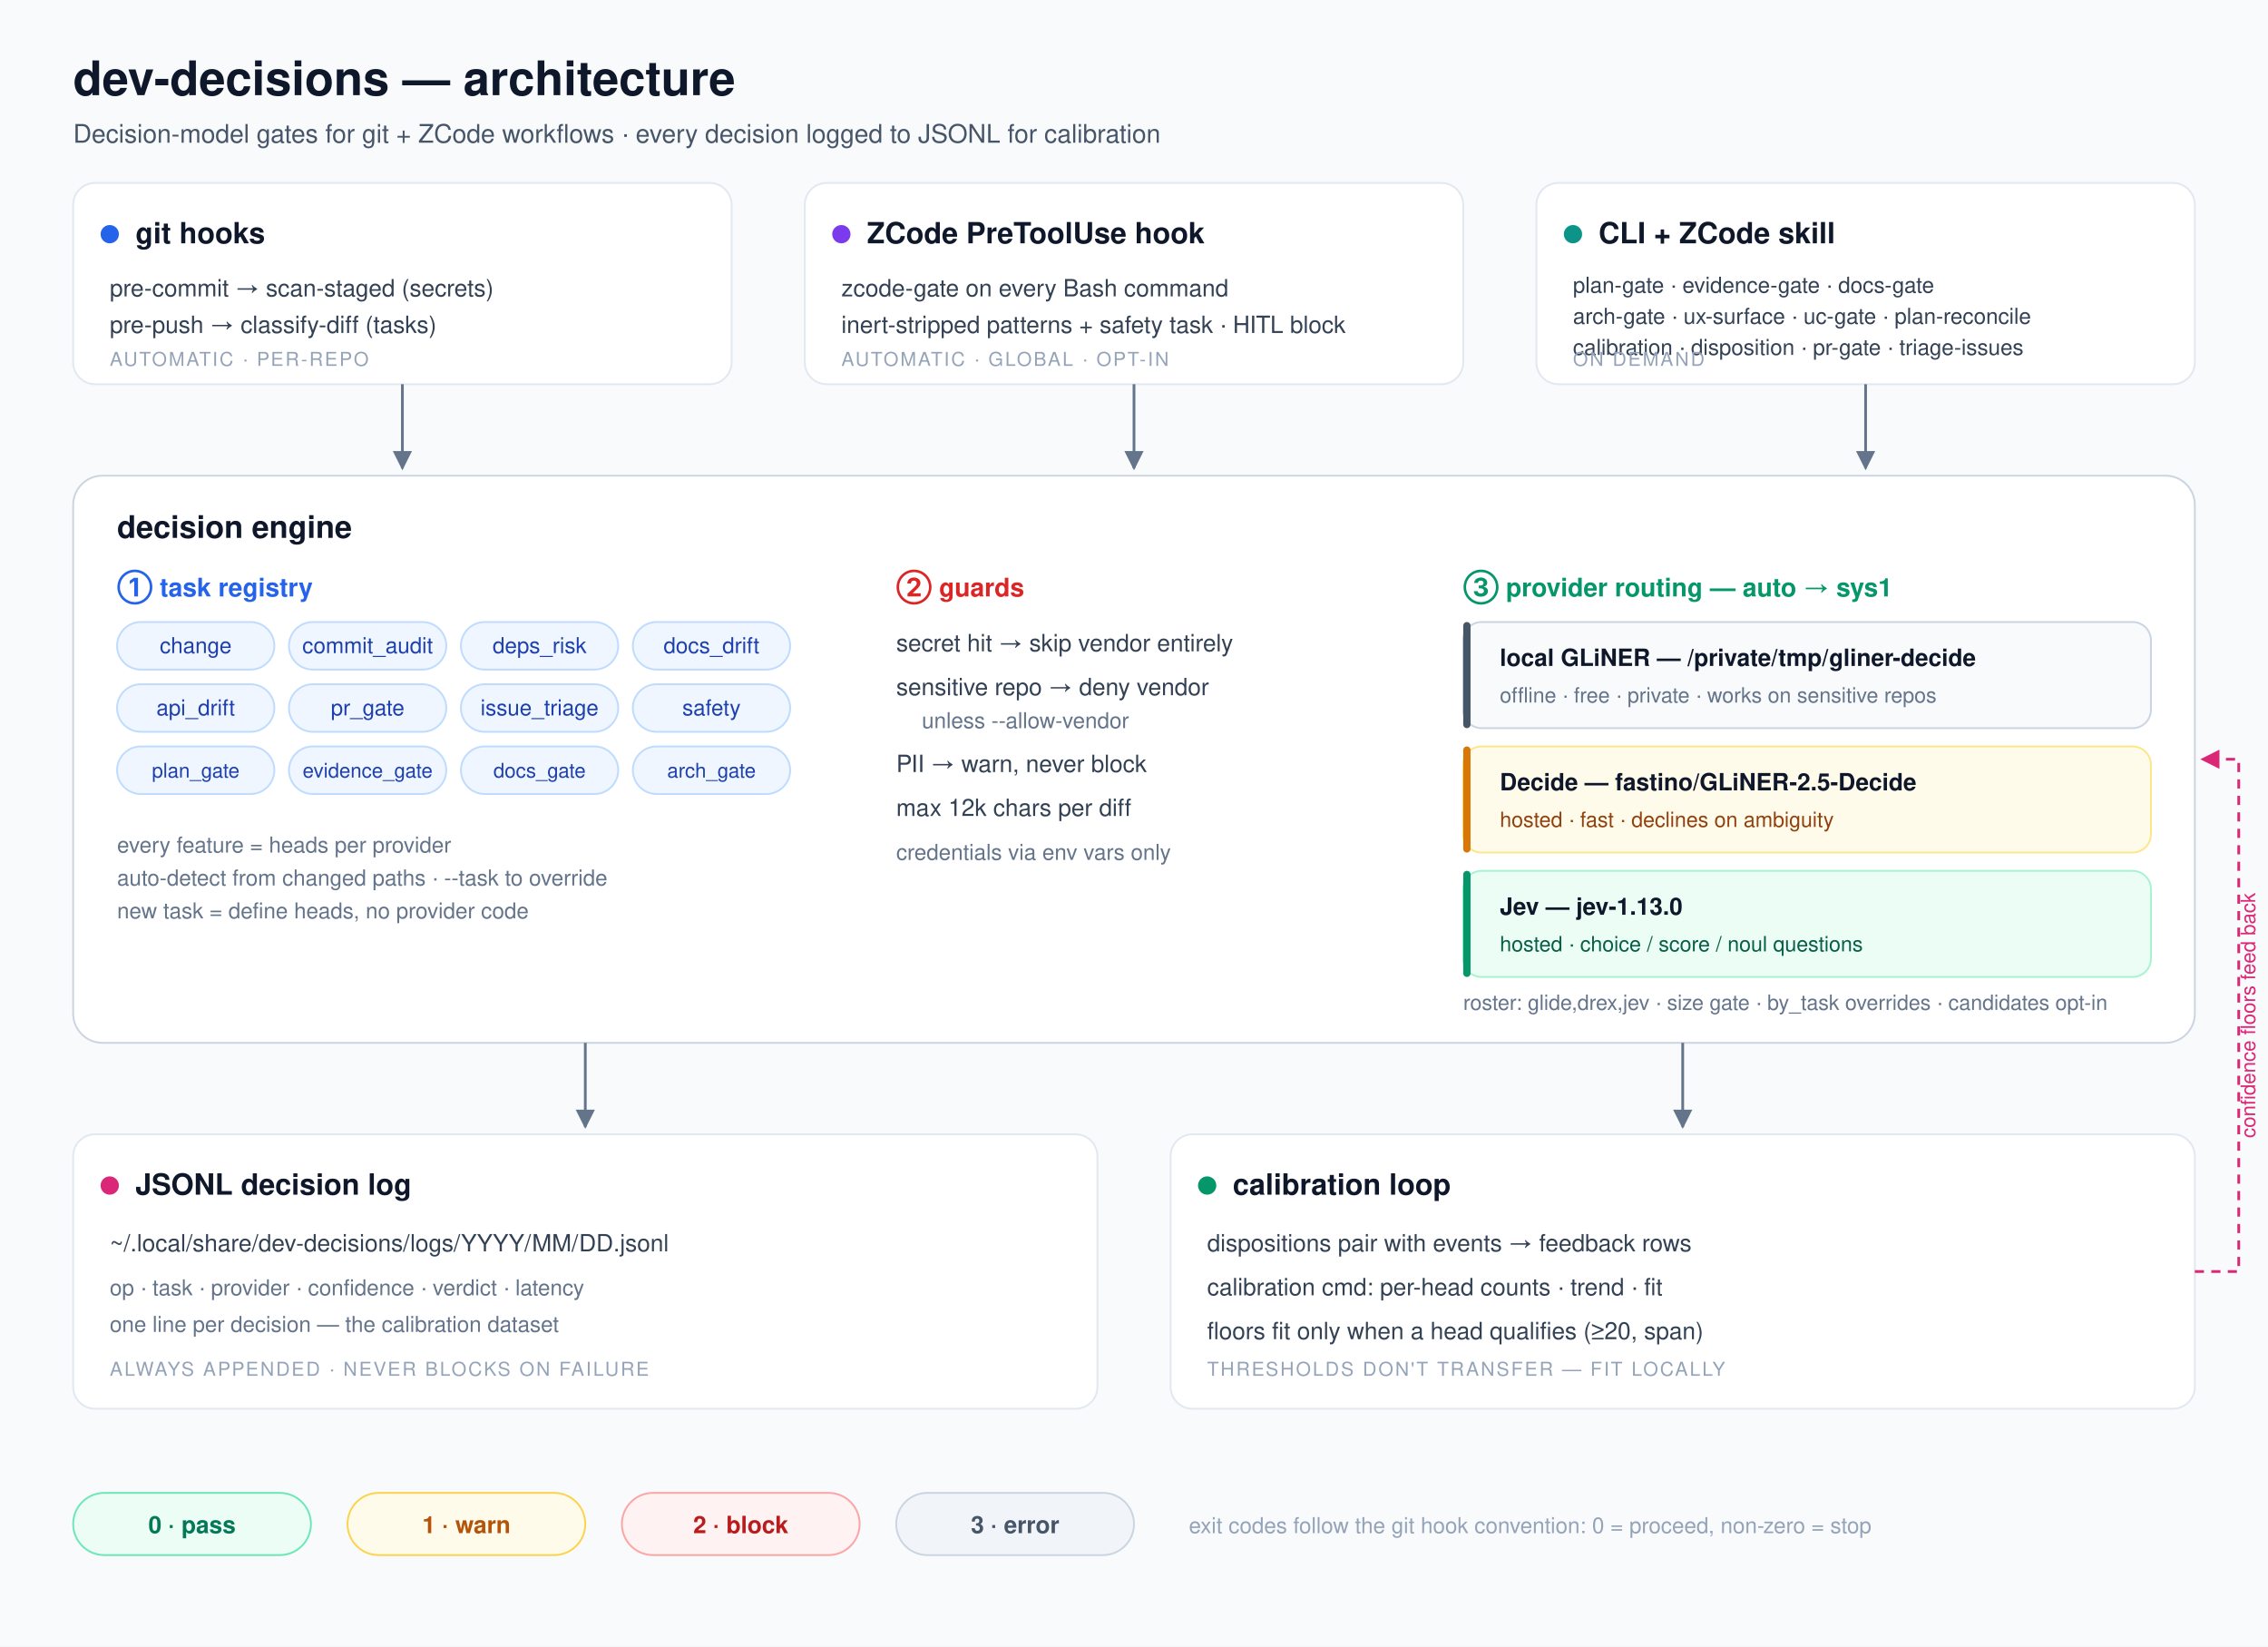
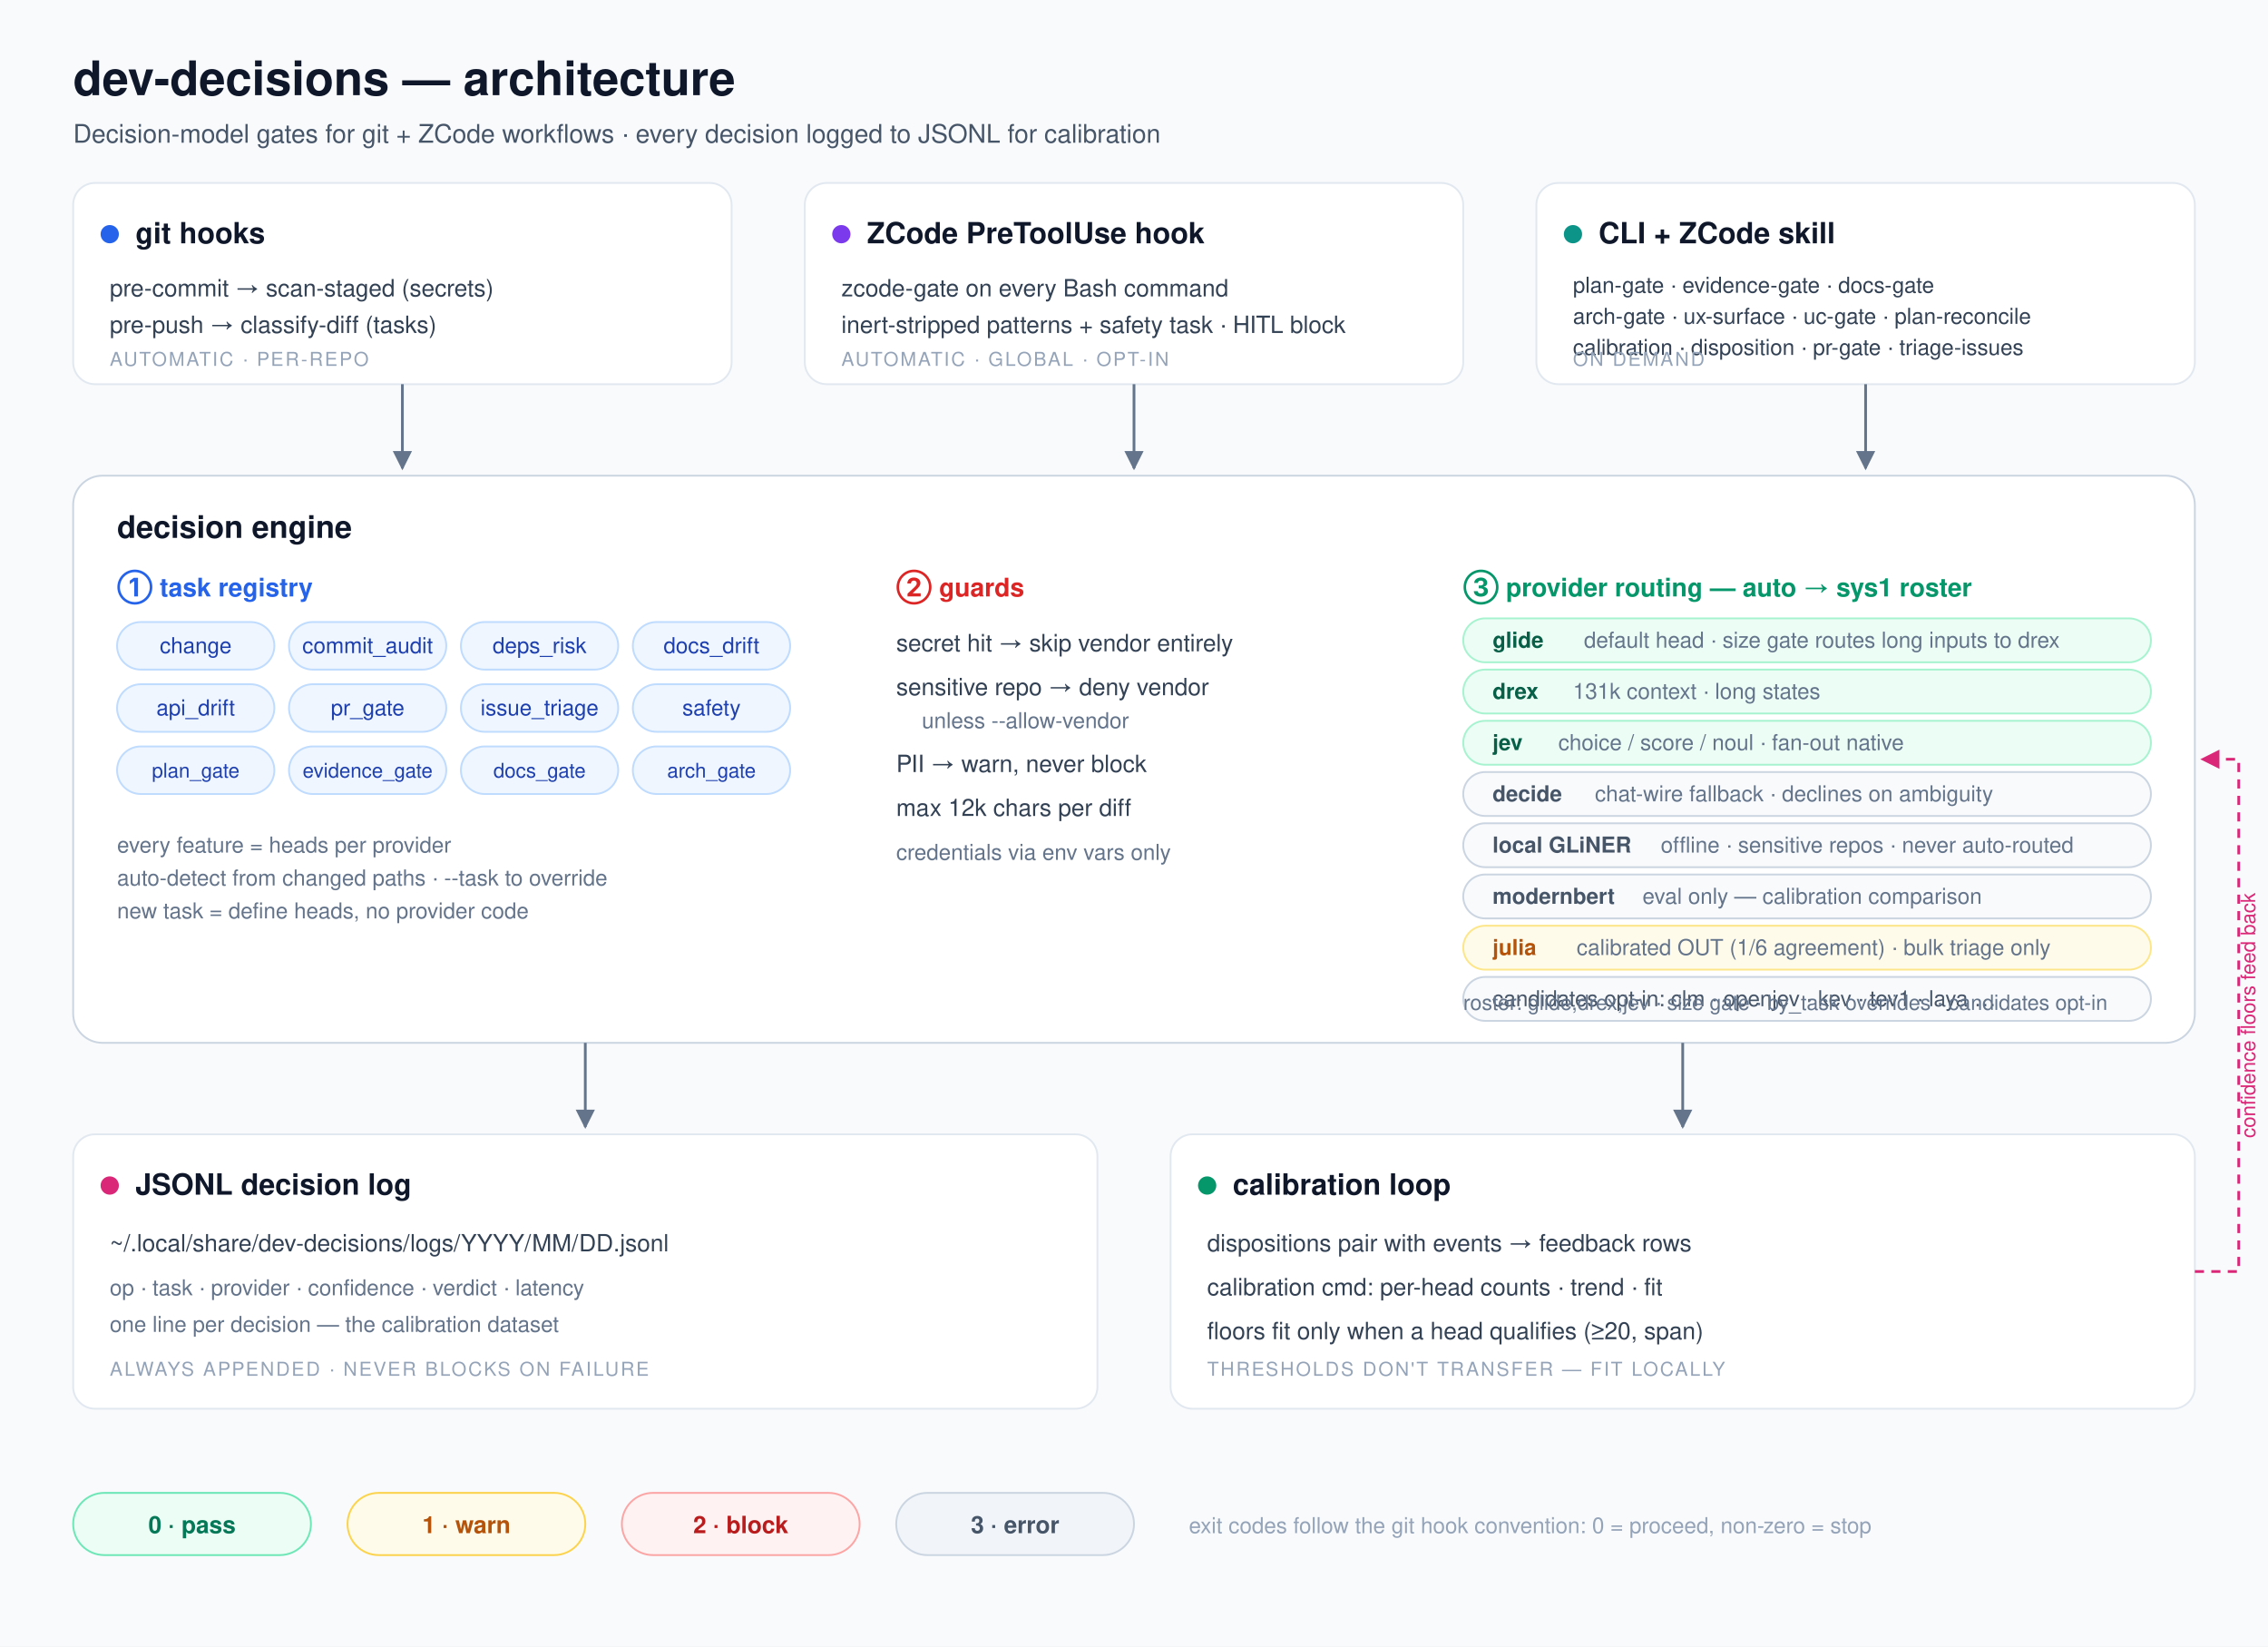
<svg xmlns="http://www.w3.org/2000/svg" viewBox="0 0 1240 900" font-family="-apple-system, 'Segoe UI', Helvetica, Arial, sans-serif">
  <defs>
    <marker id="arr" viewBox="0 0 10 10" refX="9" refY="5" markerWidth="7" markerHeight="7" orient="auto-start-reverse">
      <path d="M 0 0 L 10 5 L 0 10 z" fill="#64748b" />
    </marker>
    <marker id="arrPink" viewBox="0 0 10 10" refX="9" refY="5" markerWidth="7" markerHeight="7" orient="auto-start-reverse">
      <path d="M 0 0 L 10 5 L 0 10 z" fill="#db2777" />
    </marker>
  </defs>
  <rect width="1240" height="900" fill="#f8fafc" />
  <text x="40" y="52" font-size="26" font-weight="700" fill="#0f172a">dev-decisions — architecture</text>
  <text x="40" y="78" font-size="14" fill="#475569">Decision-model gates for git + ZCode workflows · every decision logged to JSONL for calibration</text>
  <rect x="40" y="100" width="360" height="110" rx="12" fill="#ffffff" stroke="#e2e8f0" />
  <circle cx="60" cy="128" r="5" fill="#2563eb" />
  <text x="74" y="133" font-size="16" font-weight="700" fill="#0f172a">git hooks</text>
  <text x="60" y="162" font-size="13" fill="#334155">pre-commit → scan-staged (secrets)</text>
  <text x="60" y="182" font-size="13" fill="#334155">pre-push → classify-diff (tasks)</text>
  <text x="60" y="200" font-size="10.5" fill="#94a3b8" letter-spacing="1">AUTOMATIC · PER-REPO</text>
  <rect x="440" y="100" width="360" height="110" rx="12" fill="#ffffff" stroke="#e2e8f0" />
  <circle cx="460" cy="128" r="5" fill="#7c3aed" />
  <text x="474" y="133" font-size="16" font-weight="700" fill="#0f172a">ZCode PreToolUse hook</text>
  <text x="460" y="162" font-size="13" fill="#334155">zcode-gate on every Bash command</text>
  <text x="460" y="182" font-size="13" fill="#334155">inert-stripped patterns + safety task · HITL block</text>
  <text x="460" y="200" font-size="10.5" fill="#94a3b8" letter-spacing="1">AUTOMATIC · GLOBAL · OPT-IN</text>
  <rect x="840" y="100" width="360" height="110" rx="12" fill="#ffffff" stroke="#e2e8f0" />
  <circle cx="860" cy="128" r="5" fill="#0d9488" />
  <text x="874" y="133" font-size="16" font-weight="700" fill="#0f172a">CLI + ZCode skill</text>
  <text x="860" y="160" font-size="12" fill="#334155">plan-gate · evidence-gate · docs-gate</text>
  <text x="860" y="177" font-size="12" fill="#334155">arch-gate · ux-surface · uc-gate · plan-reconcile</text>
  <text x="860" y="194" font-size="12" fill="#334155">calibration · disposition · pr-gate · triage-issues</text>
  <text x="860" y="200" font-size="10.5" fill="#94a3b8" letter-spacing="1">ON DEMAND</text>
  <line x1="220" y1="210" x2="220" y2="256" stroke="#64748b" stroke-width="1.5" marker-end="url(#arr)" />
  <line x1="620" y1="210" x2="620" y2="256" stroke="#64748b" stroke-width="1.5" marker-end="url(#arr)" />
  <line x1="1020" y1="210" x2="1020" y2="256" stroke="#64748b" stroke-width="1.5" marker-end="url(#arr)" />
  <rect x="40" y="260" width="1160" height="310" rx="16" fill="#ffffff" stroke="#cbd5e1" />
  <text x="64" y="294" font-size="17" font-weight="700" fill="#0f172a">decision engine</text>
  <text x="64" y="326" font-size="14" font-weight="700" fill="#2563eb">① task registry</text>
  <g font-size="12" fill="#1e40af">
    <rect x="64" y="340" width="86" height="26" rx="13" fill="#eff6ff" stroke="#bfdbfe" />
    <text x="107" y="357" text-anchor="middle">change</text>
    <rect x="158" y="340" width="86" height="26" rx="13" fill="#eff6ff" stroke="#bfdbfe" />
    <text x="201" y="357" text-anchor="middle">commit_audit</text>
    <rect x="252" y="340" width="86" height="26" rx="13" fill="#eff6ff" stroke="#bfdbfe" />
    <text x="295" y="357" text-anchor="middle">deps_risk</text>
    <rect x="346" y="340" width="86" height="26" rx="13" fill="#eff6ff" stroke="#bfdbfe" />
    <text x="389" y="357" text-anchor="middle">docs_drift</text>
    <rect x="64" y="374" width="86" height="26" rx="13" fill="#eff6ff" stroke="#bfdbfe" />
    <text x="107" y="391" text-anchor="middle">api_drift</text>
    <rect x="158" y="374" width="86" height="26" rx="13" fill="#eff6ff" stroke="#bfdbfe" />
    <text x="201" y="391" text-anchor="middle">pr_gate</text>
    <rect x="252" y="374" width="86" height="26" rx="13" fill="#eff6ff" stroke="#bfdbfe" />
    <text x="295" y="391" text-anchor="middle">issue_triage</text>
    <rect x="346" y="374" width="86" height="26" rx="13" fill="#eff6ff" stroke="#bfdbfe" />
    <text x="389" y="391" text-anchor="middle">safety</text>
    <rect x="64" y="408" width="86" height="26" rx="13" fill="#eff6ff" stroke="#bfdbfe" />
    <text x="107" y="425" text-anchor="middle" font-size="11">plan_gate</text>
    <rect x="158" y="408" width="86" height="26" rx="13" fill="#eff6ff" stroke="#bfdbfe" />
    <text x="201" y="425" text-anchor="middle" font-size="11">evidence_gate</text>
    <rect x="252" y="408" width="86" height="26" rx="13" fill="#eff6ff" stroke="#bfdbfe" />
    <text x="295" y="425" text-anchor="middle" font-size="11">docs_gate</text>
    <rect x="346" y="408" width="86" height="26" rx="13" fill="#eff6ff" stroke="#bfdbfe" />
    <text x="389" y="425" text-anchor="middle" font-size="11">arch_gate</text>
  </g>
  <text x="64" y="466" font-size="12" fill="#64748b">every feature = heads per provider</text>
  <text x="64" y="484" font-size="12" fill="#64748b">auto-detect from changed paths · --task to override</text>
  <text x="64" y="502" font-size="12" fill="#64748b">new task = define heads, no provider code</text>
  <text x="490" y="326" font-size="14" font-weight="700" fill="#dc2626">② guards</text>
  <text x="490" y="356" font-size="13" fill="#334155">secret hit → skip vendor entirely</text>
  <text x="490" y="380" font-size="13" fill="#334155">sensitive repo → deny vendor</text>
  <text x="504" y="398" font-size="12" fill="#64748b">unless --allow-vendor</text>
  <text x="490" y="422" font-size="13" fill="#334155">PII → warn, never block</text>
  <text x="490" y="446" font-size="13" fill="#334155">max 12k chars per diff</text>
  <text x="490" y="470" font-size="12" fill="#64748b">credentials via env vars only</text>
-   <text x="800" y="326" font-size="14" font-weight="700" fill="#059669">③ provider routing — auto → sys1</text>
-   <rect x="800" y="340" width="376" height="58" rx="10" fill="#f8fafc" stroke="#cbd5e1" />
-   <rect x="800" y="340" width="4" height="58" rx="2" fill="#475569" />
-   <text x="820" y="364" font-size="13" font-weight="600" fill="#0f172a">local GLiNER — /private/tmp/gliner-decide</text>
-   <text x="820" y="384" font-size="11.5" fill="#64748b">offline · free · private · works on sensitive repos</text>
-   <rect x="800" y="408" width="376" height="58" rx="10" fill="#fffbeb" stroke="#fde68a" />
-   <rect x="800" y="408" width="4" height="58" rx="2" fill="#d97706" />
-   <text x="820" y="432" font-size="13" font-weight="600" fill="#0f172a">Decide — fastino/GLiNER-2.5-Decide</text>
-   <text x="820" y="452" font-size="11.5" fill="#92400e">hosted · fast · declines on ambiguity</text>
-   <rect x="800" y="476" width="376" height="58" rx="10" fill="#ecfdf5" stroke="#a7f3d0" />
-   <rect x="800" y="476" width="4" height="58" rx="2" fill="#059669" />
-   <text x="820" y="500" font-size="13" font-weight="600" fill="#0f172a">Jev — jev-1.13.0</text>
-   <text x="820" y="520" font-size="11.5" fill="#065f46">hosted · choice / score / noul questions</text>
+   <text x="800" y="326" font-size="14" font-weight="700" fill="#059669">③ provider routing — auto → sys1 roster</text>
+   <g font-size="12">
+     <rect x="800" y="338" width="376" height="24" rx="12" fill="#ecfdf5" stroke="#a7f3d0" />
+     <text x="816" y="354" fill="#065f46" font-weight="600">glide</text>
+     <text x="866" y="354" fill="#64748b">default head · size gate routes long inputs to drex</text>
+     <rect x="800" y="366" width="376" height="24" rx="12" fill="#ecfdf5" stroke="#a7f3d0" />
+     <text x="816" y="382" fill="#065f46" font-weight="600">drex</text>
+     <text x="860" y="382" fill="#64748b">131k context · long states</text>
+     <rect x="800" y="394" width="376" height="24" rx="12" fill="#ecfdf5" stroke="#a7f3d0" />
+     <text x="816" y="410" fill="#065f46" font-weight="600">jev</text>
+     <text x="852" y="410" fill="#64748b">choice / score / noul · fan-out native</text>
+     <rect x="800" y="422" width="376" height="24" rx="12" fill="#f8fafc" stroke="#cbd5e1" />
+     <text x="816" y="438" fill="#475569" font-weight="600">decide</text>
+     <text x="872" y="438" fill="#64748b">chat-wire fallback · declines on ambiguity</text>
+     <rect x="800" y="450" width="376" height="24" rx="12" fill="#f8fafc" stroke="#cbd5e1" />
+     <text x="816" y="466" fill="#475569" font-weight="600">local GLiNER</text>
+     <text x="908" y="466" fill="#64748b">offline · sensitive repos · never auto-routed</text>
+     <rect x="800" y="478" width="376" height="24" rx="12" fill="#f8fafc" stroke="#cbd5e1" />
+     <text x="816" y="494" fill="#475569" font-weight="600">modernbert</text>
+     <text x="898" y="494" fill="#64748b">eval only — calibration comparison</text>
+     <rect x="800" y="506" width="376" height="24" rx="12" fill="#fffbeb" stroke="#fde68a" />
+     <text x="816" y="522" fill="#b45309" font-weight="600">julia</text>
+     <text x="862" y="522" fill="#64748b">calibrated OUT (1/6 agreement) · bulk triage only</text>
+     <rect x="800" y="534" width="376" height="24" rx="12" fill="#f8fafc" stroke="#cbd5e1" />
+     <text x="816" y="550" fill="#475569">candidates opt-in: clm · openjev · kev · tev1 · laya …</text>
+   </g>
  <text x="800" y="552" font-size="11.5" fill="#64748b">roster: glide,drex,jev · size gate · by_task overrides · candidates opt-in</text>
  <line x1="320" y1="570" x2="320" y2="616" stroke="#64748b" stroke-width="1.5" marker-end="url(#arr)" />
  <line x1="920" y1="570" x2="920" y2="616" stroke="#64748b" stroke-width="1.5" marker-end="url(#arr)" />
  <rect x="40" y="620" width="560" height="150" rx="12" fill="#ffffff" stroke="#e2e8f0" />
  <circle cx="60" cy="648" r="5" fill="#db2777" />
  <text x="74" y="653" font-size="16" font-weight="700" fill="#0f172a">JSONL decision log</text>
  <text x="60" y="684" font-size="13" fill="#334155">~/.local/share/dev-decisions/logs/YYYY/MM/DD.jsonl</text>
  <text x="60" y="708" font-size="12" fill="#64748b">op · task · provider · confidence · verdict · latency</text>
  <text x="60" y="728" font-size="12" fill="#64748b">one line per decision — the calibration dataset</text>
  <text x="60" y="752" font-size="10.5" fill="#94a3b8" letter-spacing="1">ALWAYS APPENDED · NEVER BLOCKS ON FAILURE</text>
  <rect x="640" y="620" width="560" height="150" rx="12" fill="#ffffff" stroke="#e2e8f0" />
  <circle cx="660" cy="648" r="5" fill="#059669" />
  <text x="674" y="653" font-size="16" font-weight="700" fill="#0f172a">calibration loop</text>
  <text x="660" y="684" font-size="13" fill="#334155">dispositions pair with events → feedback rows</text>
  <text x="660" y="708" font-size="13" fill="#334155">calibration cmd: per-head counts · trend · fit</text>
  <text x="660" y="732" font-size="13" fill="#334155">floors fit only when a head qualifies (≥20, span)</text>
  <text x="660" y="752" font-size="10.5" fill="#94a3b8" letter-spacing="1">THRESHOLDS DON'T TRANSFER — FIT LOCALLY</text>
  <path d="M 1200 695 L 1224 695 L 1224 415 L 1204 415" fill="none" stroke="#db2777" stroke-width="1.5" stroke-dasharray="5 4" marker-end="url(#arrPink)" />
  <text transform="rotate(-90 1233 555)" x="1233" y="555" text-anchor="middle" font-size="11" fill="#db2777">confidence floors feed back</text>
  <g font-size="13" font-weight="700">
    <rect x="40" y="816" width="130" height="34" rx="17" fill="#ecfdf5" stroke="#6ee7b7" />
    <text x="105" y="838" text-anchor="middle" fill="#047857">0 · pass</text>
    <rect x="190" y="816" width="130" height="34" rx="17" fill="#fffbeb" stroke="#fcd34d" />
    <text x="255" y="838" text-anchor="middle" fill="#b45309">1 · warn</text>
    <rect x="340" y="816" width="130" height="34" rx="17" fill="#fef2f2" stroke="#fca5a5" />
    <text x="405" y="838" text-anchor="middle" fill="#b91c1c">2 · block</text>
    <rect x="490" y="816" width="130" height="34" rx="17" fill="#f1f5f9" stroke="#cbd5e1" />
    <text x="555" y="838" text-anchor="middle" fill="#475569">3 · error</text>
  </g>
  <text x="650" y="838" font-size="12" fill="#94a3b8">exit codes follow the git hook convention: 0 = proceed, non-zero = stop</text>
</svg>
